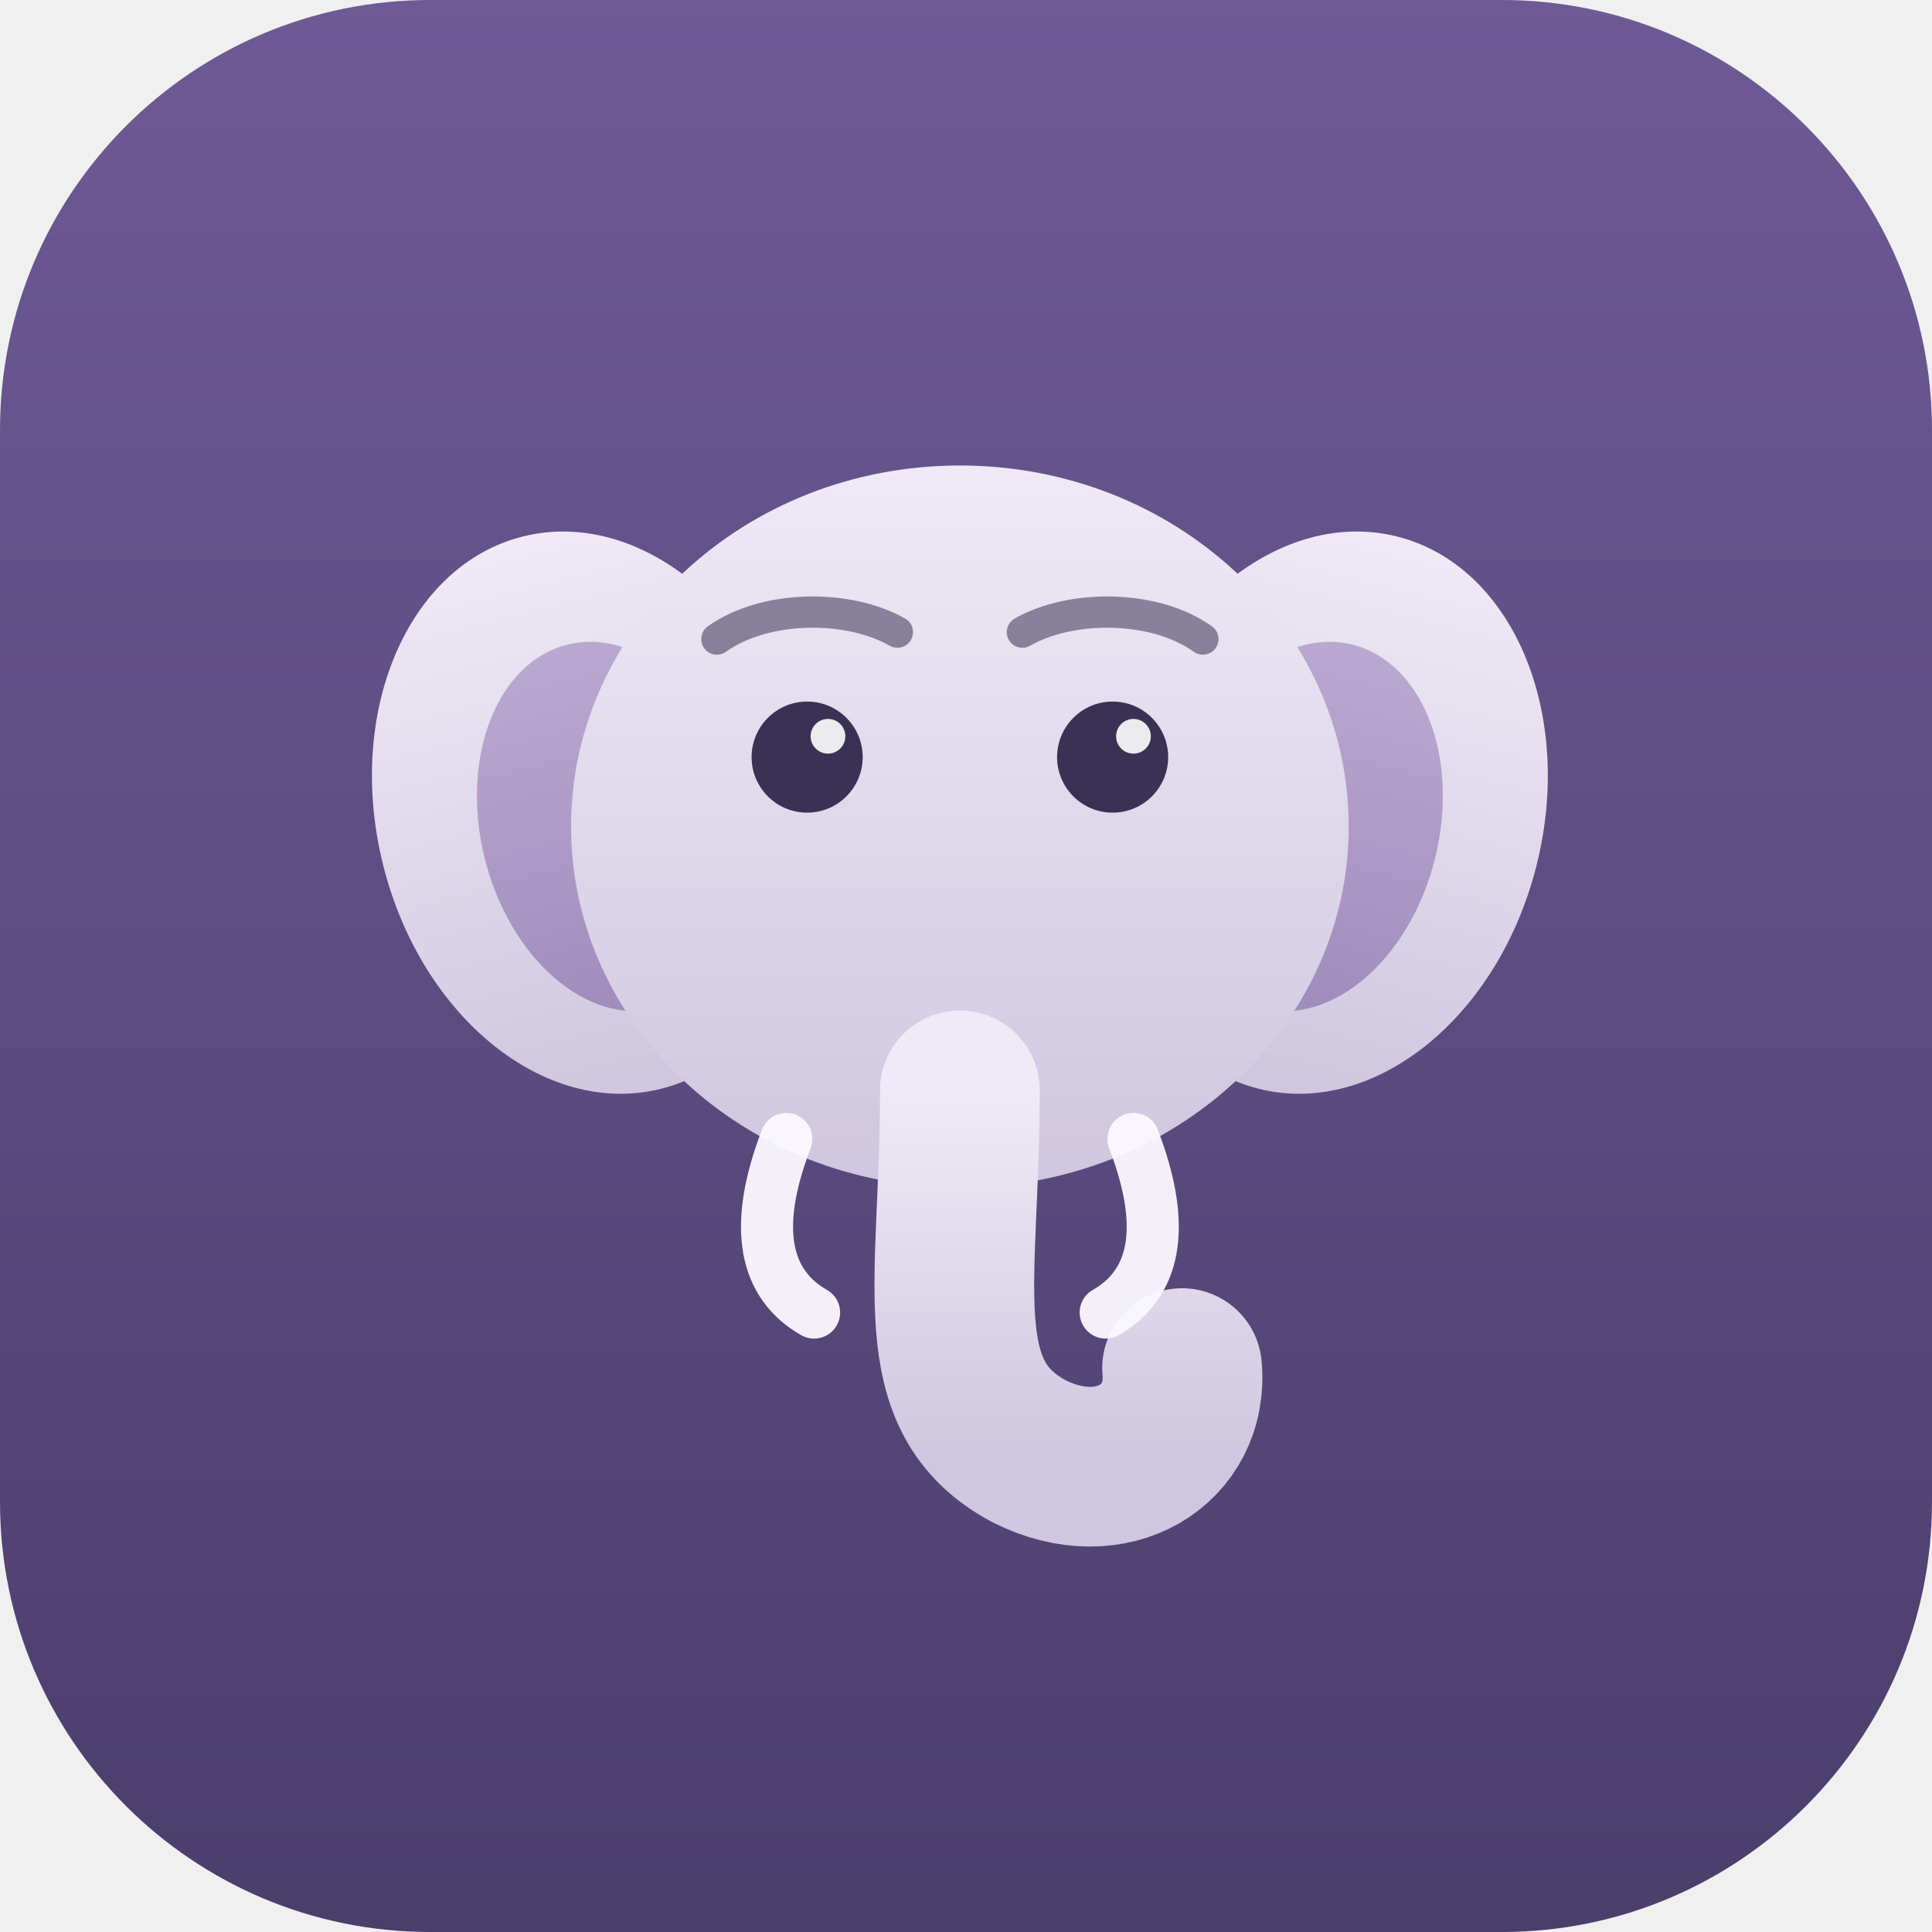
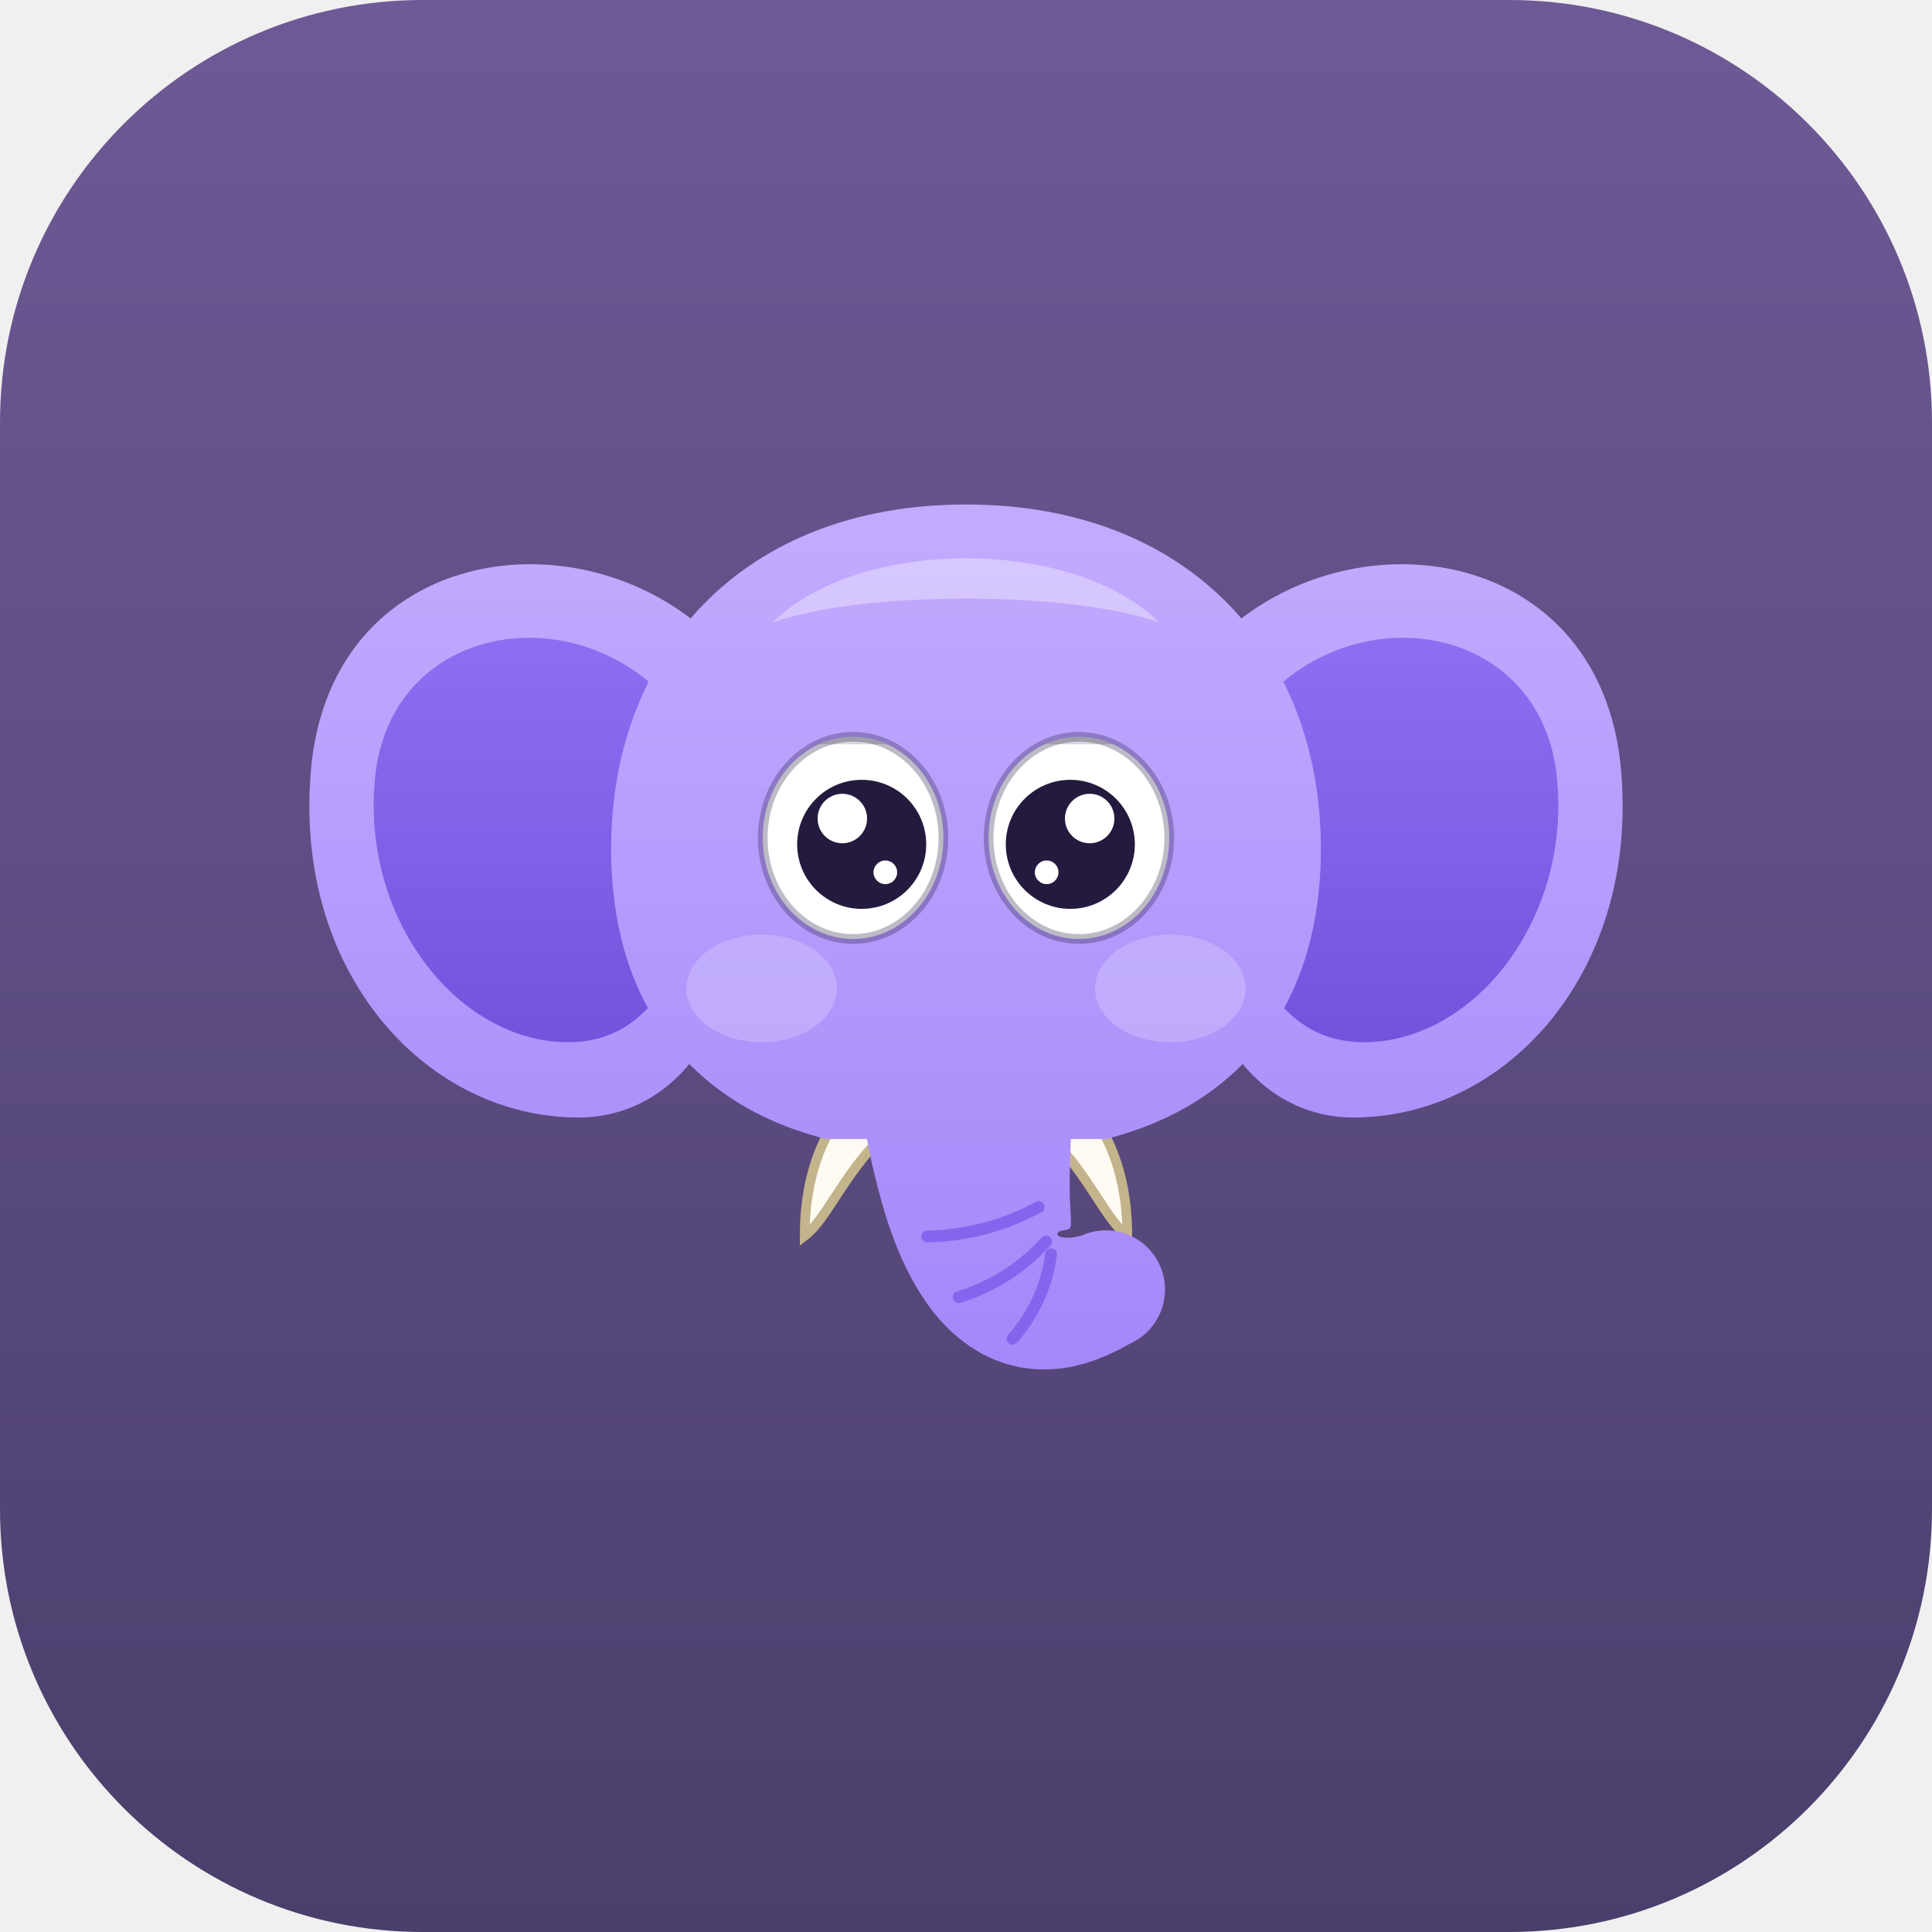
<svg xmlns="http://www.w3.org/2000/svg" viewBox="0 0 512 512" width="512" height="512">
+   <defs>
+     <linearGradient id="ele-hide" gradientUnits="userSpaceOnUse" x1="0" y1="-37" x2="0" y2="58">
+       <stop offset="0" stop-color="#C2ABFF" />
+       <stop offset="1" stop-color="#9E80F8" />
+     </linearGradient>
+     <linearGradient id="ele-ear" x1="0" y1="0" x2="0" y2="1">
+       <stop offset="0" stop-color="#8D6FF2" />
+       <stop offset="1" stop-color="#7353DC" />
+     </linearGradient>
+   </defs>
  <defs>
    <linearGradient id="bg" x1="0" y1="0" x2="0" y2="1">
      <stop offset="0" stop-color="#6E5A96" />
      <stop offset="1" stop-color="#4A3E6B" />
    </linearGradient>
-     <linearGradient id="hide" x1="0" y1="0" x2="0" y2="1">
-       <stop offset="0" stop-color="#EFEAF6" />
-       <stop offset="1" stop-color="#CFC6DF" />
-     </linearGradient>
-     <linearGradient id="earInner" x1="0" y1="0" x2="0" y2="1">
-       <stop offset="0" stop-color="#B9A9D0" />
-       <stop offset="1" stop-color="#9F8CBC" />
-     </linearGradient>
-     <clipPath id="squircle">
-       <rect x="0" y="0" width="512" height="512" rx="114" ry="114" />
+   </defs>
+   <rect width="512" height="512" rx="112" fill="url(#bg)" />
+   <g transform="translate(256 242) scale(2.85)">
+     <path d="M 22,-24 C 34,-38 60,-35 61,-12 C 62,6 50,19 36,19 C 30,19 25,15 23,9 Z" fill="url(#ele-hide)" />
+     <path d="M 27,-19 C 36,-30 54,-27 55,-12 C 56,1 47,12 37,12 C 32,12 29,9 27,5 Z" fill="url(#ele-ear)" />
+     <g transform="scale(-1 1)">
+       <path d="M 22,-24 C 34,-38 60,-35 61,-12 C 62,6 50,19 36,19 C 30,19 25,15 23,9 Z" fill="url(#ele-hide)" />
+       <path d="M 27,-19 C 36,-30 54,-27 55,-12 C 56,1 47,12 37,12 C 32,12 29,9 27,5 Z" fill="url(#ele-ear)" />
+     </g>
+     <path d="M 9,16 C 13,19 15,24 15,30 C 13,28.5 11.5,24.5 8,21 Z" fill="#FFFBF2" stroke="#C4B48C" stroke-width="0.9" />
+     <g transform="scale(-1 1)">
+       <path d="M 9,16 C 13,19 15,24 15,30 C 13,28.5 11.5,24.5 8,21 Z" fill="#FFFBF2" stroke="#C4B48C" stroke-width="0.9" />
+     </g>
+     <path d="M 0,-38 C 21,-38 33,-24 33,-6 C 33,9 25,18 13,21 L -13,21 C -25,18 -33,9 -33,-6 C -33,-24 -21,-38 0,-38 Z" fill="url(#ele-hide)" />
+     <path d="M -18,-27 C -10,-35 10,-35 18,-27 C 10,-30 -10,-30 -18,-27 Z" fill="#FFFFFF" opacity="0.35" />
+     <path d="M -11,10 L -10.76,11.4 L -10.55,12.79 L -10.35,14.15 L -10.15,15.5 L -9.95,16.82 L -9.73,18.13 L -9.51,19.41 L -9.28,20.67 L -9.03,21.91 L -8.78,23.13 L -8.5,24.33 L -8.21,25.5 L -7.9,26.65 L -7.57,27.78 L -7.22,28.89 L -6.84,29.98 L -6.43,31.04 L -5.99,32.09 L -5.51,33.11 L -4.99,34.11 L -4.42,35.09 L -3.8,36.05 L -3.12,36.99 L -2.37,37.89 L -1.54,38.75 L -0.62,39.56 L 0.38,40.3 L 1.46,40.96 L 2.61,41.51 L 3.81,41.94 L 5.05,42.24 L 6.3,42.4 L 7.53,42.43 L 8.74,42.35 L 9.91,42.16 L 11.05,41.87 L 12.14,41.51 L 13.21,41.07 L 14.25,40.57 L 15.28,40.01 A 5.5,5.5 0 0 0 10.72,29.99 L 10.13,30.12 L 9.62,30.18 L 9.21,30.18 L 8.88,30.13 L 8.65,30.04 L 8.53,29.93 L 8.49,29.81 L 8.55,29.7 L 8.67,29.6 L 8.84,29.53 L 9.04,29.49 L 9.23,29.46 L 9.4,29.43 L 9.54,29.39 L 9.64,29.32 L 9.71,29.2 L 9.75,29.03 L 9.76,28.8 L 9.76,28.5 L 9.74,28.14 L 9.72,27.71 L 9.69,27.22 L 9.67,26.67 L 9.65,26.06 L 9.64,25.39 L 9.64,24.66 L 9.65,23.89 L 9.67,23.06 L 9.7,22.19 L 9.74,21.27 L 9.8,20.31 L 9.87,19.31 L 9.95,18.27 L 10.05,17.19 L 10.16,16.07 L 10.29,14.92 L 10.43,13.74 L 10.58,12.52 L 10.76,11.28 L 11,10 Z" fill="url(#ele-hide)" />
+     <path d="M -3.6,30.06 Q 1.91,29.95 6.76,27.32" fill="none" stroke="#8466EE" stroke-width="1.1" stroke-linecap="round" />
+     <path d="M -0.69,35.71 Q 4.08,34.22 7.45,30.53" fill="none" stroke="#8466EE" stroke-width="1.1" stroke-linecap="round" />
+     <path d="M 4.33,39.57 Q 7.31,36.18 7.91,31.72" fill="none" stroke="#8466EE" stroke-width="1.1" stroke-linecap="round" />
+     <ellipse cx="19" cy="7" rx="7" ry="5" fill="#FFFFFF" opacity="0.2" />
+     <g transform="scale(-1 1)">
+       <ellipse cx="19" cy="7" rx="7" ry="5" fill="#FFFFFF" opacity="0.2" />
+     </g>
+     <clipPath id="ele-eye">
+       <ellipse cx="10.5" cy="-7" rx="8.4" ry="9.4" />
    </clipPath>
-   </defs>
-   <g clip-path="url(#squircle)">
-     <rect width="512" height="512" fill="url(#bg)" />
-     <g transform="translate(0 -22) scale(0.92) translate(20.5 22)">
-       <ellipse cx="150" cy="236" rx="62" ry="82" fill="url(#hide)" transform="rotate(-14 150 236)" />
-       <ellipse cx="362" cy="236" rx="62" ry="82" fill="url(#hide)" transform="rotate(14 362 236)" />
-       <ellipse cx="156" cy="240" rx="38" ry="54" fill="url(#earInner)" transform="rotate(-14 156 240)" />
-       <ellipse cx="356" cy="240" rx="38" ry="54" fill="url(#earInner)" transform="rotate(14 356 240)" />
-       <ellipse cx="256" cy="240" rx="112" ry="104" fill="url(#hide)" />
-       <path d="M256 316 C 256 372, 246 404, 276 420 C 300 432, 322 418, 320 396" fill="none" stroke="url(#hide)" stroke-width="46" stroke-linecap="round" />
-       <path d="M206 330 C 196 356, 200 372, 214 380" fill="none" stroke="#FBF9FF" stroke-width="15" stroke-linecap="round" opacity="0.95" />
-       <path d="M306 330 C 316 356, 312 372, 298 380" fill="none" stroke="#FBF9FF" stroke-width="15" stroke-linecap="round" opacity="0.95" />
-       <circle cx="212" cy="220" r="16" fill="#3B3154" />
-       <circle cx="300" cy="220" r="16" fill="#3B3154" />
-       <circle cx="218" cy="214" r="5" fill="#FFFFFF" opacity="0.9" />
-       <circle cx="306" cy="214" r="5" fill="#FFFFFF" opacity="0.9" />
-       <path d="M186 186 C 200 176, 224 176, 238 184" fill="none" stroke="#3B3154" stroke-width="9" stroke-linecap="round" opacity="0.55" />
-       <path d="M274 184 C 288 176, 312 176, 326 186" fill="none" stroke="#3B3154" stroke-width="9" stroke-linecap="round" opacity="0.55" />
+     <ellipse cx="10.5" cy="-7" rx="8.4" ry="9.4" fill="#FFFFFF" />
+     <g clip-path="url(#ele-eye)">
+       <circle cx="9.7" cy="-6.4" r="6" fill="#231A3D" />
+       <circle cx="11.5" cy="-8.8" r="2.3" fill="#FFFFFF" />
+       <circle cx="7.5" cy="-3.8" r="1.1" fill="#FFFFFF" />
+       <path d="M 1.1,-18.4 L 19.9,-18.4 L 19.9,-16.4 L 1.1,-16.4 Z" fill="url(#ele-hide)" />
+       <path d="M 1.1,-16.4 L 19.9,-16.4" fill="none" stroke="#231A3D" stroke-width="1.4" stroke-linecap="round" opacity="0.18" />
+     </g>
+     <ellipse cx="10.5" cy="-7" rx="8.4" ry="9.4" fill="none" stroke="#231A3D" stroke-width="0.9" opacity="0.3" />
+     <g transform="scale(-1 1)">
+       <ellipse cx="10.5" cy="-7" rx="8.4" ry="9.4" fill="#FFFFFF" />
+       <g clip-path="url(#ele-eye)">
+         <circle cx="9.7" cy="-6.4" r="6" fill="#231A3D" />
+         <circle cx="11.5" cy="-8.8" r="2.3" fill="#FFFFFF" />
+         <circle cx="7.5" cy="-3.8" r="1.1" fill="#FFFFFF" />
+         <path d="M 1.1,-18.4 L 19.9,-18.4 L 19.9,-16.4 L 1.1,-16.4 Z" fill="url(#ele-hide)" />
+         <path d="M 1.1,-16.4 L 19.9,-16.4" fill="none" stroke="#231A3D" stroke-width="1.4" stroke-linecap="round" opacity="0.18" />
+       </g>
+       <ellipse cx="10.5" cy="-7" rx="8.4" ry="9.4" fill="none" stroke="#231A3D" stroke-width="0.9" opacity="0.3" />
    </g>
  </g>
</svg>
